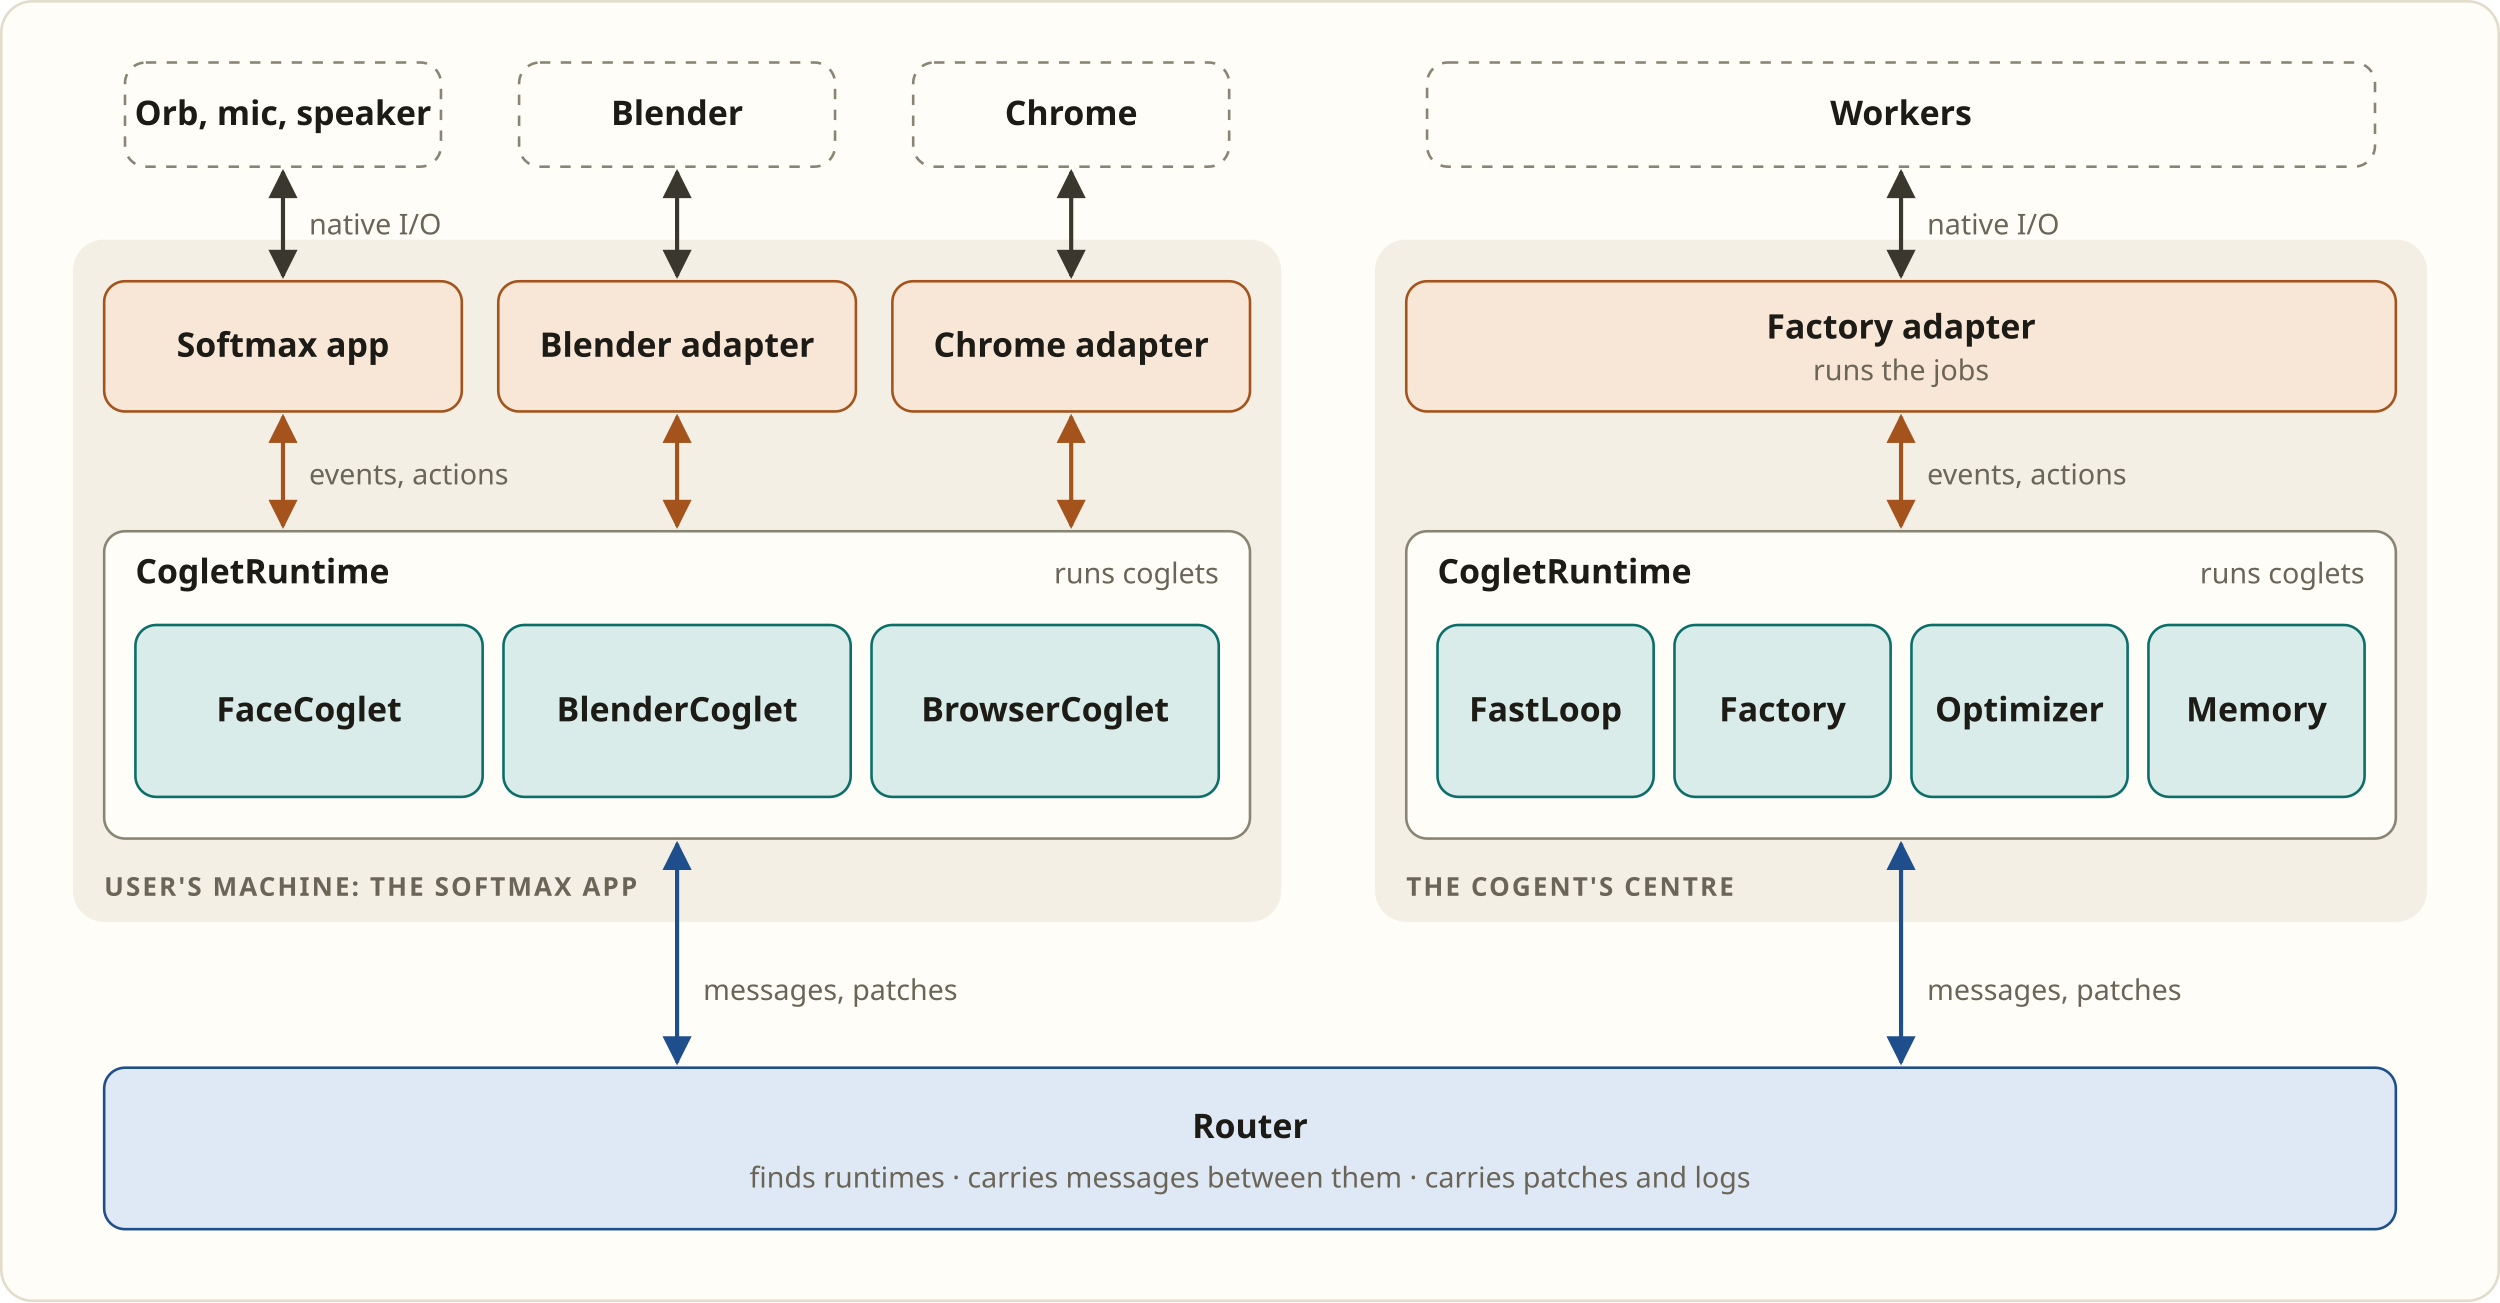
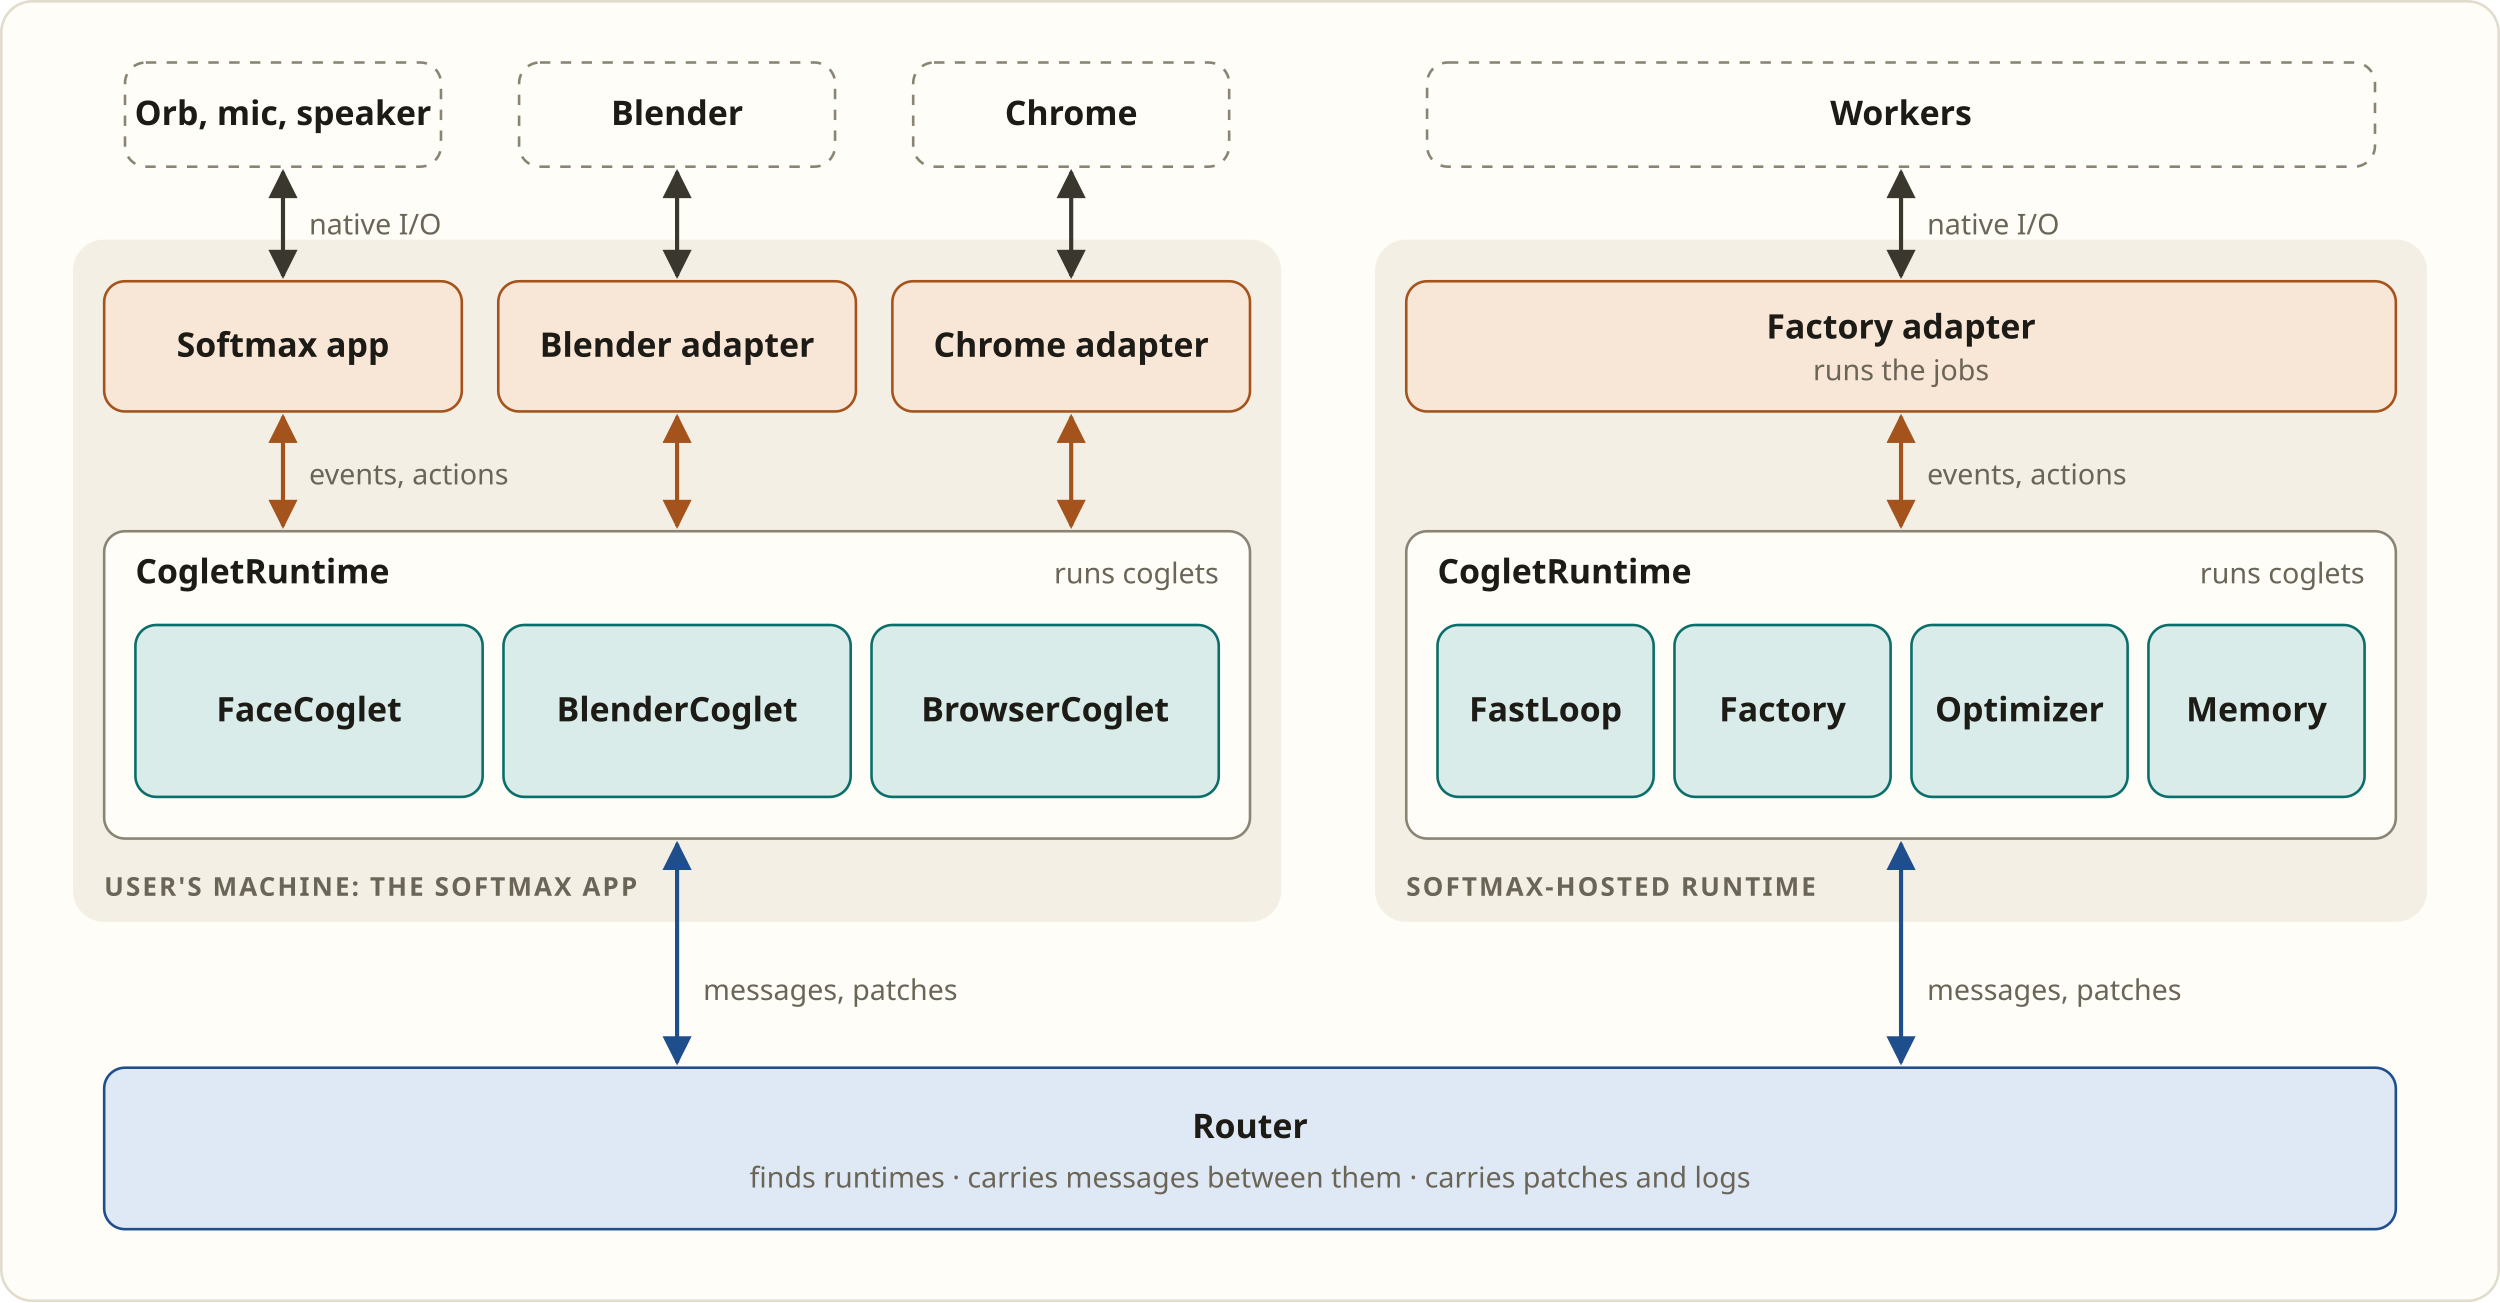
- <svg xmlns="http://www.w3.org/2000/svg" width="960" height="500" viewBox="0 0 960 500" role="img" aria-label="The Softmax app on the user's machine runs Face and the coglets for its connected apps; the cogent's centre runs the fast loop, factory, optimizer and memory.">
+ <svg xmlns="http://www.w3.org/2000/svg" width="960" height="500" viewBox="0 0 960 500" role="img" aria-label="The Softmax app on the user's machine runs Face and the coglets for its connected apps; a Softmax-hosted runtime runs the fast loop, factory, optimizer and memory; the router joins them.">
  <style>
.dg-bg{fill:#fffdf8;stroke:#e2dccd}
.dg-group{fill:#f3efe4}
.dg-t{font:12px 'Avenir Next','Segoe UI',system-ui,sans-serif;fill:#1d1b16}
.dg-b{font:600 13px 'Avenir Next','Segoe UI',system-ui,sans-serif;fill:#1d1b16}
.dg-m{font:11px 'Avenir Next','Segoe UI',system-ui,sans-serif;fill:#6b6558}
.dg-cap{font:600 10px 'Avenir Next','Segoe UI',system-ui,sans-serif;fill:#6b6558;letter-spacing:.08em}
.dg-code{font:11px 'JetBrains Mono','SF Mono',ui-monospace,Menlo,monospace;fill:#1d1b16}
.dg-halo{paint-order:stroke;stroke:#fffdf8;stroke-width:5px;stroke-linejoin:round}
.dg-coglet{fill:#d9ece9;stroke:#0b6e69}
.dg-adapter{fill:#f8e6d6;stroke:#a4531c}
.dg-runtime{fill:#fffdf8;stroke:#8a8474}
.dg-hub{fill:#dfe9f5;stroke:#1f4e8c}
.dg-world{fill:none;stroke:#8a8474;stroke-dasharray:4 4}
.dg-life{stroke:#c9c2b0;stroke-dasharray:3 4}
.dg-ink{stroke:#3a372f;fill:none}.dg-ink-h{fill:#3a372f}
.dg-teal{stroke:#0b6e69;fill:none}.dg-teal-h{fill:#0b6e69}
.dg-warm{stroke:#a4531c;fill:none}.dg-warm-h{fill:#a4531c}
.dg-blue{stroke:#1f4e8c;fill:none}.dg-blue-h{fill:#1f4e8c}
.dg-dash{stroke-dasharray:6 4}
+ .dg-present{fill:none;stroke:#b8860b;stroke-width:2.4}
.dg-num{fill:#1d1b16}.dg-numt{font:600 10px 'Avenir Next',system-ui,sans-serif;fill:#fffdf8}
.dg-e-basic{fill:#f6e7c1;stroke:#a87b12}.dg-e-wasm{fill:#e6dff5;stroke:#6a4bb0}.dg-e-js{fill:#e3efc8;stroke:#5d7a1c}
.dg-e-java{fill:#f6d9d6;stroke:#b0463c}.dg-e-llm{fill:#d3ecf0;stroke:#19788a}
@media (prefers-color-scheme: dark){
.dg-bg{fill:#1b1e24;stroke:#2c3038}
.dg-group{fill:#22262d}
.dg-t,.dg-b,.dg-code{fill:#e9e6df}
.dg-m,.dg-cap{fill:#9a968c}
.dg-halo{stroke:#1b1e24}
.dg-coglet{fill:#17302f;stroke:#5cc8bf}
.dg-adapter{fill:#3a2616;stroke:#e8a06a}
.dg-runtime{fill:#1b1e24;stroke:#7d796f}
.dg-hub{fill:#1c2b40;stroke:#8fb8f0}
.dg-world{stroke:#7d796f}
.dg-life{stroke:#3a3f48}
.dg-ink{stroke:#c9c5bb}.dg-ink-h{fill:#c9c5bb}
.dg-teal{stroke:#5cc8bf}.dg-teal-h{fill:#5cc8bf}
.dg-warm{stroke:#e8a06a}.dg-warm-h{fill:#e8a06a}
.dg-blue{stroke:#8fb8f0}.dg-blue-h{fill:#8fb8f0}
.dg-num{fill:#e9e6df}.dg-numt{fill:#1b1e24}
+ .dg-present{stroke:#e5ff00}
.dg-e-basic{fill:#3a2f14;stroke:#ecc56b}.dg-e-wasm{fill:#2b2440;stroke:#c3a2e8}.dg-e-js{fill:#26331a;stroke:#b9c97a}
.dg-e-java{fill:#3d1f1d;stroke:#f0958a}.dg-e-llm{fill:#14323a;stroke:#6fd0e0}
}
</style>
  <defs>
    <marker id="deployment-ink" viewBox="0 0 10 10" refX="9" refY="5" markerWidth="7" markerHeight="7" orient="auto">
      <path d="M0 0L10 5L0 10z" class="dg-ink-h" />
    </marker>
    <marker id="deployment-ink-s" viewBox="0 0 10 10" refX="1" refY="5" markerWidth="7" markerHeight="7" orient="auto">
      <path d="M10 0L0 5L10 10z" class="dg-ink-h" />
    </marker>
    <marker id="deployment-teal" viewBox="0 0 10 10" refX="9" refY="5" markerWidth="7" markerHeight="7" orient="auto">
      <path d="M0 0L10 5L0 10z" class="dg-teal-h" />
    </marker>
    <marker id="deployment-teal-s" viewBox="0 0 10 10" refX="1" refY="5" markerWidth="7" markerHeight="7" orient="auto">
      <path d="M10 0L0 5L10 10z" class="dg-teal-h" />
    </marker>
    <marker id="deployment-warm" viewBox="0 0 10 10" refX="9" refY="5" markerWidth="7" markerHeight="7" orient="auto">
      <path d="M0 0L10 5L0 10z" class="dg-warm-h" />
    </marker>
    <marker id="deployment-warm-s" viewBox="0 0 10 10" refX="1" refY="5" markerWidth="7" markerHeight="7" orient="auto">
      <path d="M10 0L0 5L10 10z" class="dg-warm-h" />
    </marker>
    <marker id="deployment-blue" viewBox="0 0 10 10" refX="9" refY="5" markerWidth="7" markerHeight="7" orient="auto">
      <path d="M0 0L10 5L0 10z" class="dg-blue-h" />
    </marker>
    <marker id="deployment-blue-s" viewBox="0 0 10 10" refX="1" refY="5" markerWidth="7" markerHeight="7" orient="auto">
      <path d="M10 0L0 5L10 10z" class="dg-blue-h" />
    </marker>
  </defs>
  <rect x="0.5" y="0.5" width="959" height="499" rx="12" class="dg-bg" />
  <rect x="28" y="92" width="464" height="262" rx="12" class="dg-group" />
  <text x="40" y="344" text-anchor="start" class="dg-cap">USER'S MACHINE: THE SOFTMAX APP</text>
  <rect x="48.0" y="24" width="121.333" height="40" rx="8" class="dg-world" />
  <text x="108.667" y="48.0" text-anchor="middle" class="dg-b">Orb, mic, speaker</text>
  <rect x="40.0" y="108" width="137.333" height="50" rx="8" class="dg-adapter" />
  <text x="108.667" y="137.0" text-anchor="middle" class="dg-b">Softmax app</text>
  <line x1="108.667" y1="66" x2="108.667" y2="106" class="dg-ink" stroke-width="1.6" marker-end="url(#deployment-ink)" marker-start="url(#deployment-ink-s)" />
  <line x1="108.667" y1="160" x2="108.667" y2="202" class="dg-warm" stroke-width="1.6" marker-end="url(#deployment-warm)" marker-start="url(#deployment-warm-s)" />
  <text x="118.667" y="90" text-anchor="start" class="dg-m">native I/O</text>
  <text x="118.667" y="186" text-anchor="start" class="dg-m">events, actions</text>
  <rect x="199.333" y="24" width="121.333" height="40" rx="8" class="dg-world" />
  <text x="260.0" y="48.0" text-anchor="middle" class="dg-b">Blender</text>
  <rect x="191.333" y="108" width="137.333" height="50" rx="8" class="dg-adapter" />
  <text x="260.0" y="137.0" text-anchor="middle" class="dg-b">Blender adapter</text>
  <line x1="260.0" y1="66" x2="260.0" y2="106" class="dg-ink" stroke-width="1.6" marker-end="url(#deployment-ink)" marker-start="url(#deployment-ink-s)" />
  <line x1="260.0" y1="160" x2="260.0" y2="202" class="dg-warm" stroke-width="1.6" marker-end="url(#deployment-warm)" marker-start="url(#deployment-warm-s)" />
  <rect x="350.667" y="24" width="121.333" height="40" rx="8" class="dg-world" />
  <text x="411.333" y="48.0" text-anchor="middle" class="dg-b">Chrome</text>
  <rect x="342.667" y="108" width="137.333" height="50" rx="8" class="dg-adapter" />
  <text x="411.333" y="137.0" text-anchor="middle" class="dg-b">Chrome adapter</text>
  <line x1="411.333" y1="66" x2="411.333" y2="106" class="dg-ink" stroke-width="1.6" marker-end="url(#deployment-ink)" marker-start="url(#deployment-ink-s)" />
  <line x1="411.333" y1="160" x2="411.333" y2="202" class="dg-warm" stroke-width="1.6" marker-end="url(#deployment-warm)" marker-start="url(#deployment-warm-s)" />
  <rect x="40" y="204" width="440" height="118" rx="8" class="dg-runtime" />
  <text x="52" y="224" text-anchor="start" class="dg-b">CogletRuntime</text>
  <text x="468" y="224" text-anchor="end" class="dg-m">runs coglets</text>
  <rect x="52.0" y="240" width="133.333" height="66" rx="8" class="dg-coglet" />
  <text x="118.667" y="277.0" text-anchor="middle" class="dg-b">FaceCoglet</text>
  <rect x="193.333" y="240" width="133.333" height="66" rx="8" class="dg-coglet" />
  <text x="260.0" y="277.0" text-anchor="middle" class="dg-b">BlenderCoglet</text>
  <rect x="334.667" y="240" width="133.333" height="66" rx="8" class="dg-coglet" />
  <text x="401.333" y="277.0" text-anchor="middle" class="dg-b">BrowserCoglet</text>
  <line x1="260.0" y1="324" x2="260.0" y2="408" class="dg-blue" stroke-width="1.6" marker-end="url(#deployment-blue)" marker-start="url(#deployment-blue-s)" />
  <text x="270.0" y="384" text-anchor="start" class="dg-m">messages, patches</text>
  <rect x="528" y="92" width="404" height="262" rx="12" class="dg-group" />
-   <text x="540" y="344" text-anchor="start" class="dg-cap">THE COGENT'S CENTRE</text>
+   <text x="540" y="344" text-anchor="start" class="dg-cap">SOFTMAX-HOSTED RUNTIME</text>
  <rect x="548.0" y="24" width="364.0" height="40" rx="8" class="dg-world" />
  <text x="730.0" y="48.0" text-anchor="middle" class="dg-b">Workers</text>
  <rect x="540.0" y="108" width="380.0" height="50" rx="8" class="dg-adapter" />
  <text x="730.0" y="130.0" text-anchor="middle" class="dg-b">Factory adapter</text>
  <text x="730.0" y="146.0" text-anchor="middle" class="dg-m">runs the jobs</text>
  <line x1="730.0" y1="66" x2="730.0" y2="106" class="dg-ink" stroke-width="1.6" marker-end="url(#deployment-ink)" marker-start="url(#deployment-ink-s)" />
  <line x1="730.0" y1="160" x2="730.0" y2="202" class="dg-warm" stroke-width="1.6" marker-end="url(#deployment-warm)" marker-start="url(#deployment-warm-s)" />
  <text x="740.0" y="90" text-anchor="start" class="dg-m">native I/O</text>
  <text x="740.0" y="186" text-anchor="start" class="dg-m">events, actions</text>
  <rect x="540" y="204" width="380" height="118" rx="8" class="dg-runtime" />
  <text x="552" y="224" text-anchor="start" class="dg-b">CogletRuntime</text>
  <text x="908" y="224" text-anchor="end" class="dg-m">runs coglets</text>
  <rect x="552.0" y="240" width="83.0" height="66" rx="8" class="dg-coglet" />
  <text x="593.5" y="277.0" text-anchor="middle" class="dg-b">FastLoop</text>
  <rect x="643.0" y="240" width="83.0" height="66" rx="8" class="dg-coglet" />
  <text x="684.5" y="277.0" text-anchor="middle" class="dg-b">Factory</text>
  <rect x="734.0" y="240" width="83.0" height="66" rx="8" class="dg-coglet" />
  <text x="775.5" y="277.0" text-anchor="middle" class="dg-b">Optimizer</text>
  <rect x="825.0" y="240" width="83.0" height="66" rx="8" class="dg-coglet" />
  <text x="866.5" y="277.0" text-anchor="middle" class="dg-b">Memory</text>
  <line x1="730.0" y1="324" x2="730.0" y2="408" class="dg-blue" stroke-width="1.6" marker-end="url(#deployment-blue)" marker-start="url(#deployment-blue-s)" />
  <text x="740.0" y="384" text-anchor="start" class="dg-m">messages, patches</text>
  <rect x="40" y="410" width="880" height="62" rx="8" class="dg-hub" />
  <text x="480" y="437" text-anchor="middle" class="dg-b">Router</text>
  <text x="480" y="456" text-anchor="middle" class="dg-m">finds runtimes · carries messages between them · carries patches and logs</text>
</svg>
